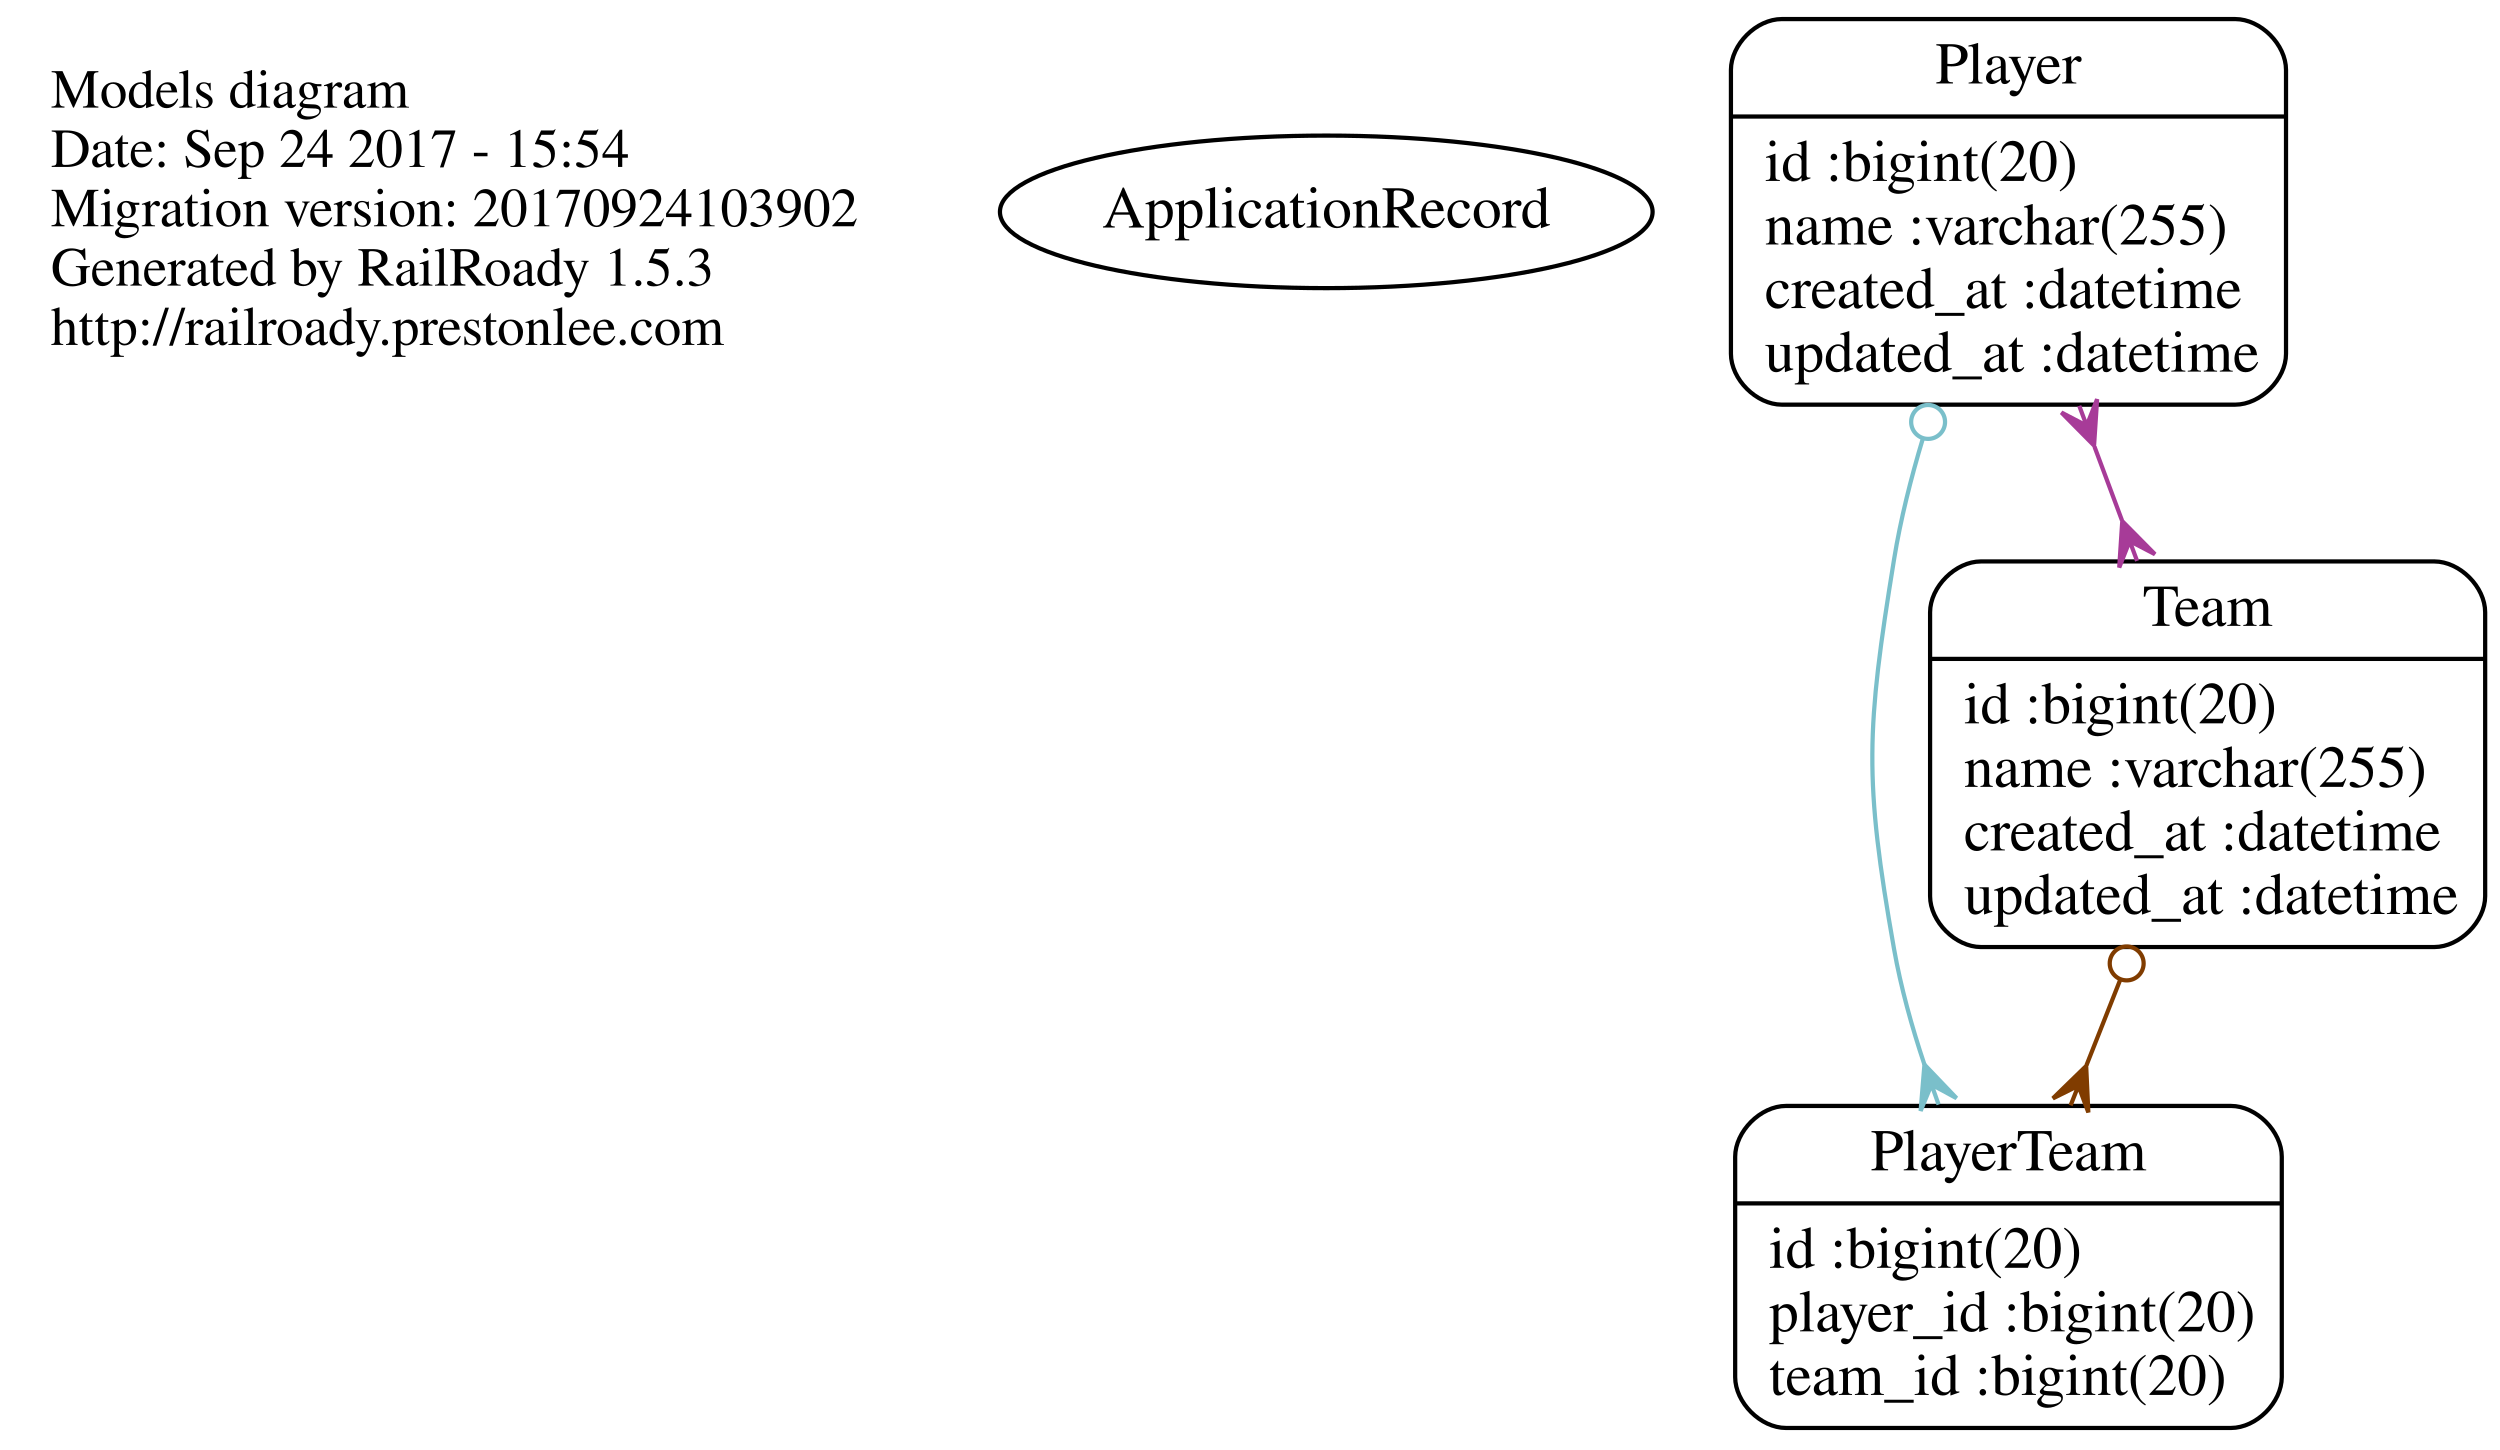
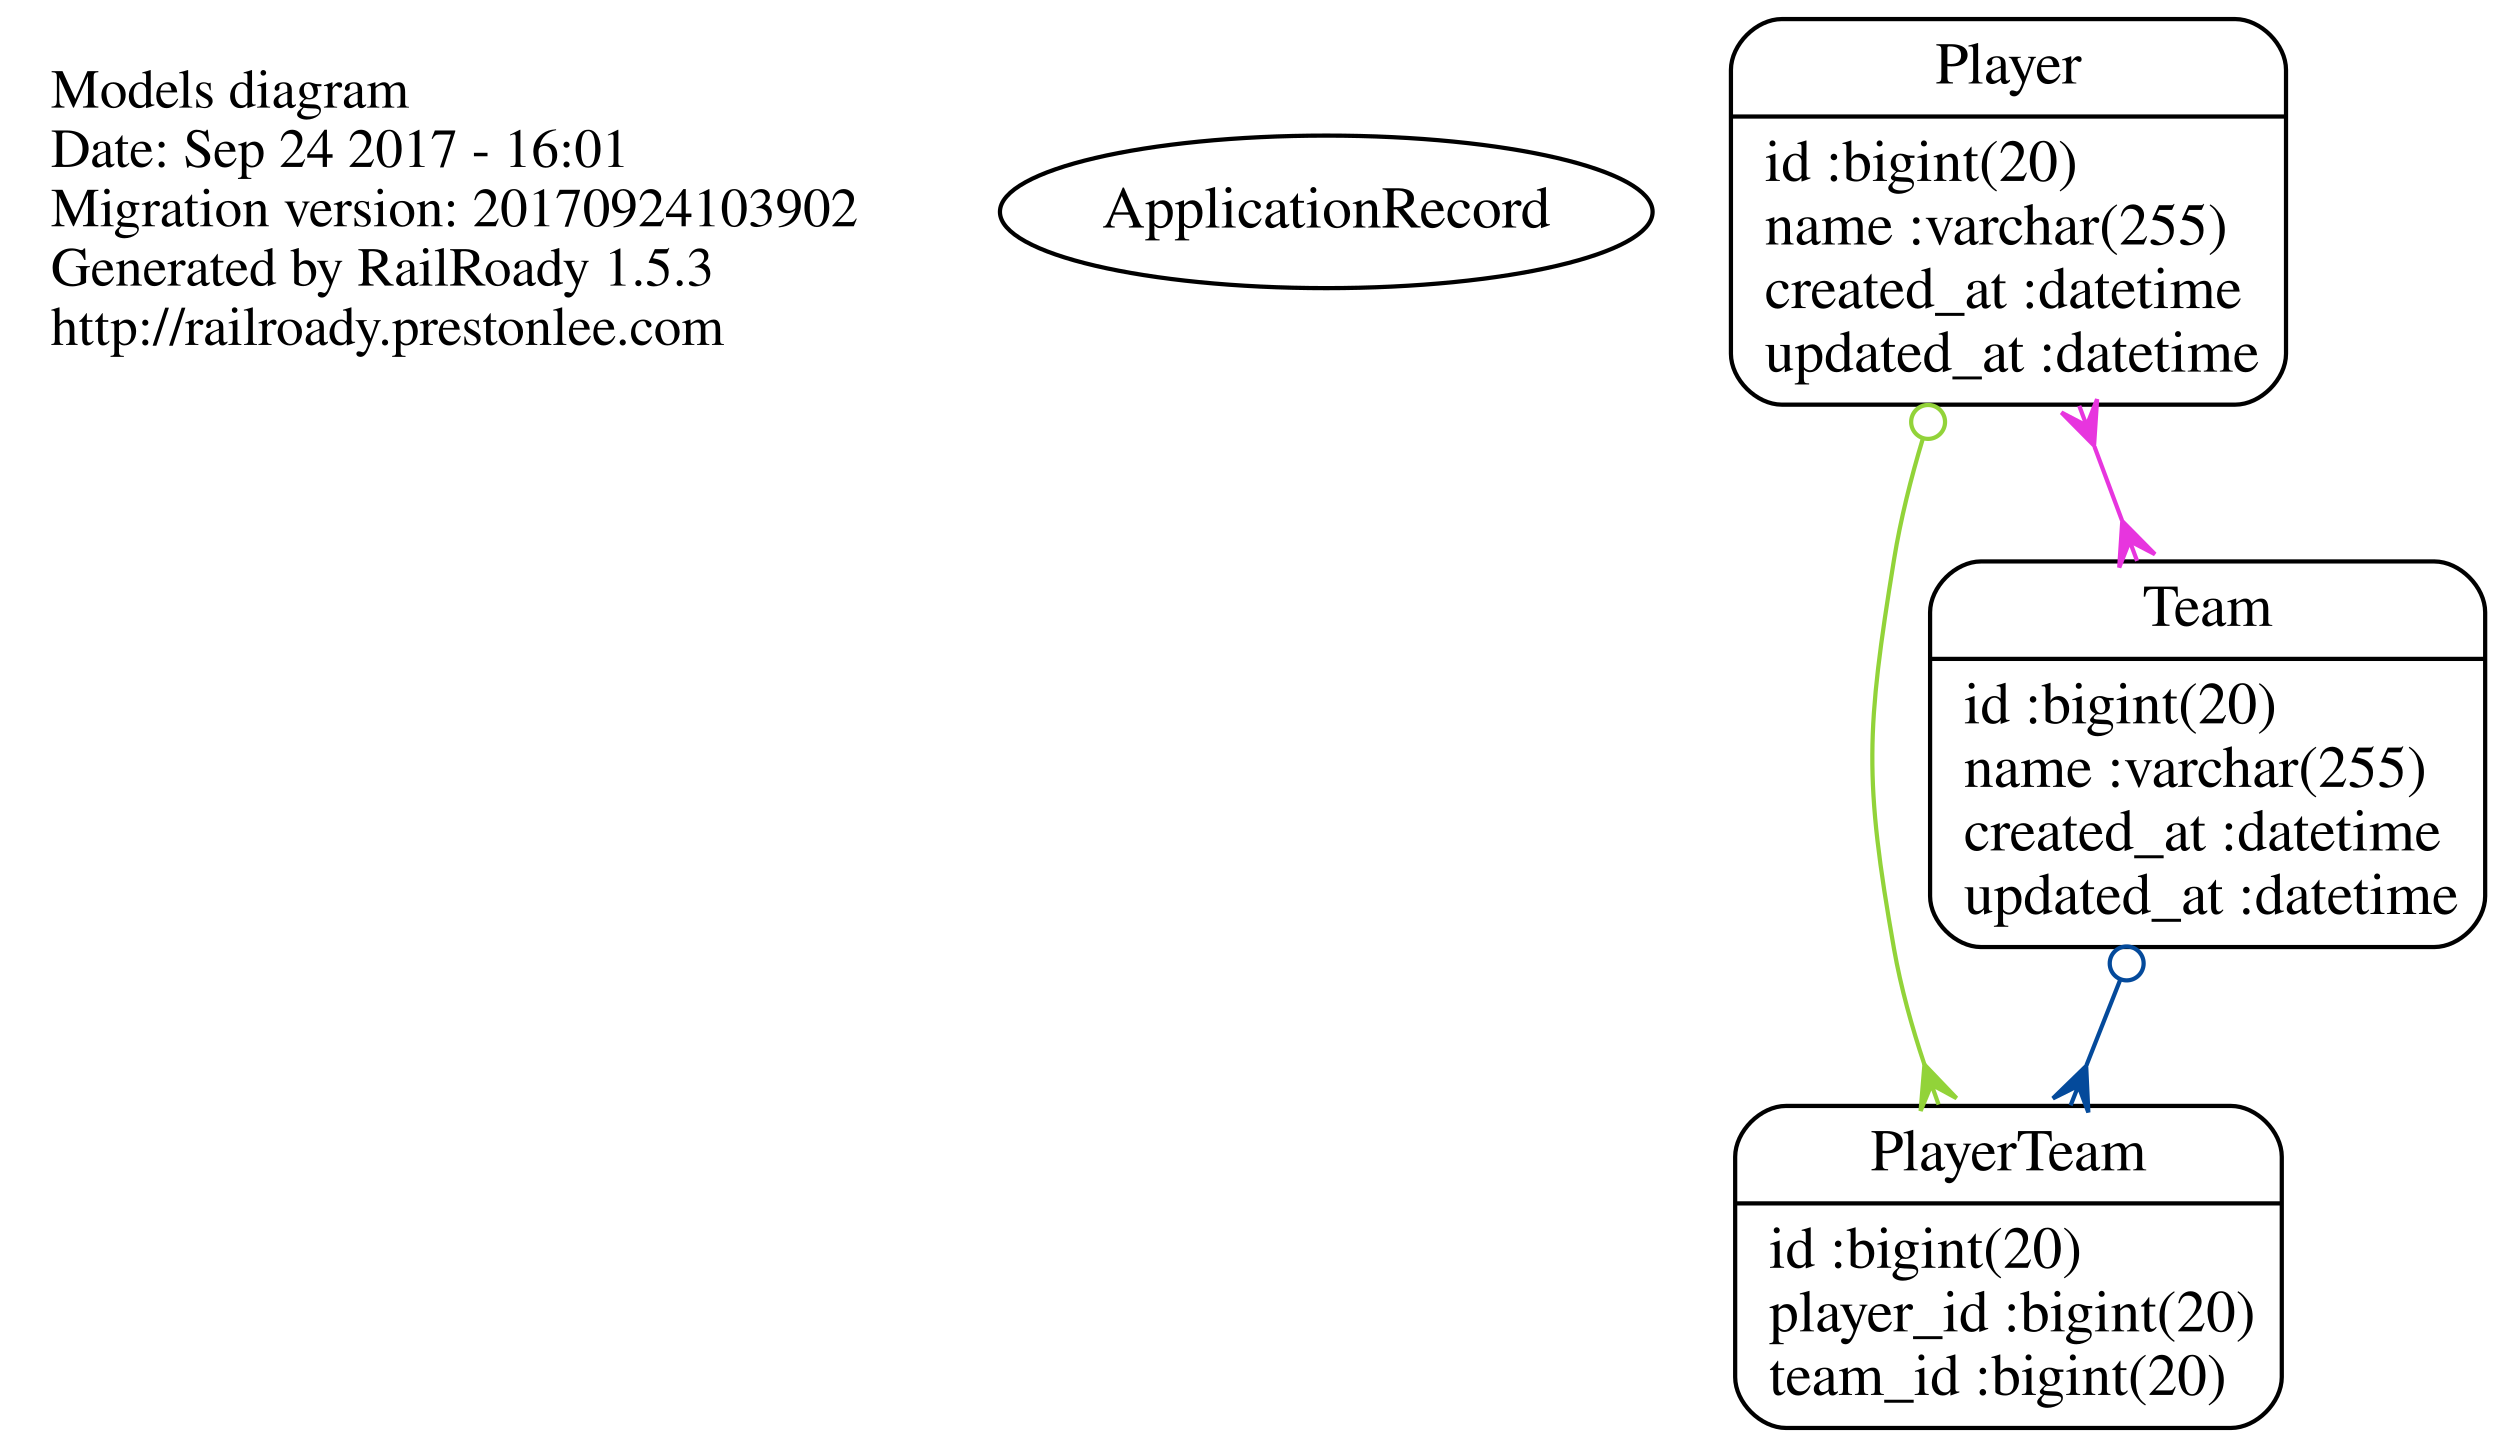
<svg xmlns="http://www.w3.org/2000/svg" width="590pt" height="342pt" viewBox="0.00 0.00 590.00 342.00">
  <g id="graph0" class="graph" transform="scale(1 1) rotate(0) translate(4 338)">
    <polygon fill="none" stroke="none" points="-4,4 -4,-338 586,-338 586,4 -4,4" />
    <g id="node1" class="node">
      <text text-anchor="start" x="8" y="-312.6" font-family="Times,serif" font-size="13.00">Models diagram</text>
-       <text text-anchor="start" x="8" y="-298.6" font-family="Times,serif" font-size="13.00">Date: Sep 24 2017 - 15:54</text>
+       <text text-anchor="start" x="8" y="-298.6" font-family="Times,serif" font-size="13.00">Date: Sep 24 2017 - 16:01</text>
      <text text-anchor="start" x="8" y="-284.6" font-family="Times,serif" font-size="13.00">Migration version: 20170924103902</text>
      <text text-anchor="start" x="8" y="-270.6" font-family="Times,serif" font-size="13.00">Generated by RailRoady 1.5.3</text>
      <text text-anchor="start" x="8" y="-256.6" font-family="Times,serif" font-size="13.00">http://railroady.prestonlee.com</text>
    </g>
    <g id="node2" class="node">
      <ellipse fill="none" stroke="black" cx="309" cy="-288" rx="77.015" ry="18" />
      <text text-anchor="middle" x="309" y="-284.3" font-family="Times,serif" font-size="14.00">ApplicationRecord</text>
    </g>
    <g id="node3" class="node">
      <path fill="none" stroke="black" d="M416.5,-242.5C416.5,-242.5 523.5,-242.5 523.5,-242.5 529.5,-242.5 535.5,-248.5 535.5,-254.5 535.5,-254.5 535.5,-321.5 535.5,-321.5 535.5,-327.5 529.5,-333.5 523.5,-333.5 523.5,-333.5 416.5,-333.5 416.5,-333.5 410.5,-333.5 404.5,-327.5 404.5,-321.5 404.5,-321.5 404.5,-254.5 404.5,-254.5 404.5,-248.5 410.5,-242.5 416.5,-242.5" />
      <text text-anchor="middle" x="470" y="-318.3" font-family="Times,serif" font-size="14.00">Player</text>
      <polyline fill="none" stroke="black" points="404.5,-310.5 535.5,-310.5 " />
      <text text-anchor="start" x="412.5" y="-295.3" font-family="Times,serif" font-size="14.00">id :bigint(20)</text>
      <text text-anchor="start" x="412.5" y="-280.3" font-family="Times,serif" font-size="14.00">name :varchar(255)</text>
      <text text-anchor="start" x="412.5" y="-265.3" font-family="Times,serif" font-size="14.00">created_at :datetime</text>
      <text text-anchor="start" x="412.5" y="-250.3" font-family="Times,serif" font-size="14.00">updated_at :datetime</text>
    </g>
    <g id="node4" class="node">
      <path fill="none" stroke="black" d="M417.5,-1C417.5,-1 522.5,-1 522.5,-1 528.5,-1 534.5,-7 534.5,-13 534.5,-13 534.5,-65 534.5,-65 534.5,-71 528.5,-77 522.5,-77 522.5,-77 417.5,-77 417.5,-77 411.5,-77 405.5,-71 405.5,-65 405.5,-65 405.5,-13 405.5,-13 405.5,-7 411.5,-1 417.5,-1" />
      <text text-anchor="middle" x="470" y="-61.8" font-family="Times,serif" font-size="14.00">PlayerTeam</text>
      <polyline fill="none" stroke="black" points="405.5,-54 534.5,-54 " />
      <text text-anchor="start" x="413.5" y="-38.8" font-family="Times,serif" font-size="14.00">id :bigint(20)</text>
      <text text-anchor="start" x="413.5" y="-23.8" font-family="Times,serif" font-size="14.00">player_id :bigint(20)</text>
      <text text-anchor="start" x="413.5" y="-8.8" font-family="Times,serif" font-size="14.00">team_id :bigint(20)</text>
    </g>
    <g id="edge1" class="edge">
-       <path fill="none" stroke="#7abfca" d="M449.791,-234.486C446.972,-225.128 444.521,-215.373 443,-206 436.45,-165.639 435.884,-154.265 443,-114 444.591,-105 447.191,-95.656 450.165,-86.761" />
-       <ellipse fill="none" stroke="#7abfca" cx="451.032" cy="-238.421" rx="4" ry="4" />
-       <polygon fill="#7abfca" stroke="#7abfca" points="450.169,-86.749 457.75,-78.826 451.839,-82.036 453.509,-77.323 453.509,-77.323 453.509,-77.323 451.839,-82.036 449.267,-75.82 450.169,-86.749 450.169,-86.749" />
+       <path fill="none" stroke="#92d339" d="M449.791,-234.486C446.972,-225.128 444.521,-215.373 443,-206 436.45,-165.639 435.884,-154.265 443,-114 444.591,-105 447.191,-95.656 450.165,-86.761" />
+       <ellipse fill="none" stroke="#92d339" cx="451.032" cy="-238.421" rx="4" ry="4" />
+       <polygon fill="#92d339" stroke="#92d339" points="450.169,-86.749 457.75,-78.826 451.839,-82.036 453.509,-77.323 453.509,-77.323 453.509,-77.323 451.839,-82.036 449.267,-75.82 450.169,-86.749 450.169,-86.749" />
    </g>
    <g id="node5" class="node">
      <path fill="none" stroke="black" d="M463.5,-114.5C463.5,-114.5 570.5,-114.5 570.5,-114.5 576.5,-114.5 582.5,-120.5 582.5,-126.5 582.5,-126.5 582.5,-193.5 582.5,-193.5 582.5,-199.5 576.5,-205.5 570.5,-205.5 570.5,-205.5 463.5,-205.5 463.5,-205.5 457.5,-205.5 451.5,-199.5 451.5,-193.5 451.5,-193.5 451.5,-126.5 451.5,-126.5 451.5,-120.5 457.5,-114.5 463.5,-114.5" />
      <text text-anchor="middle" x="517" y="-190.3" font-family="Times,serif" font-size="14.00">Team</text>
      <polyline fill="none" stroke="black" points="451.5,-182.5 582.5,-182.5 " />
      <text text-anchor="start" x="459.5" y="-167.3" font-family="Times,serif" font-size="14.00">id :bigint(20)</text>
      <text text-anchor="start" x="459.5" y="-152.3" font-family="Times,serif" font-size="14.00">name :varchar(255)</text>
      <text text-anchor="start" x="459.5" y="-137.3" font-family="Times,serif" font-size="14.00">created_at :datetime</text>
      <text text-anchor="start" x="459.5" y="-122.3" font-family="Times,serif" font-size="14.00">updated_at :datetime</text>
    </g>
    <g id="edge2" class="edge">
-       <path fill="none" stroke="#a73b98" d="M490.297,-232.588C492.447,-226.824 494.633,-220.962 496.782,-215.2" />
-       <polygon fill="#a73b98" stroke="#a73b98" points="490.198,-232.853 482.487,-240.65 488.45,-237.538 486.703,-242.222 486.703,-242.222 486.703,-242.222 488.45,-237.538 490.919,-243.795 490.198,-232.853 490.198,-232.853" />
-       <polygon fill="#a73b98" stroke="#a73b98" points="496.856,-215.003 504.567,-207.206 498.604,-210.318 500.351,-205.633 500.351,-205.633 500.351,-205.633 498.604,-210.318 496.135,-204.061 496.856,-215.003 496.856,-215.003" />
+       <path fill="none" stroke="#e735de" d="M490.297,-232.588C492.447,-226.824 494.633,-220.962 496.782,-215.2" />
+       <polygon fill="#e735de" stroke="#e735de" points="490.198,-232.853 482.487,-240.65 488.45,-237.538 486.703,-242.222 486.703,-242.222 486.703,-242.222 488.45,-237.538 490.919,-243.795 490.198,-232.853 490.198,-232.853" />
+       <polygon fill="#e735de" stroke="#e735de" points="496.856,-215.003 504.567,-207.206 498.604,-210.318 500.351,-205.633 500.351,-205.633 500.351,-205.633 498.604,-210.318 496.135,-204.061 496.856,-215.003 496.856,-215.003" />
    </g>
    <g id="edge3" class="edge">
-       <path fill="none" stroke="#803c00" d="M496.376,-106.783C493.725,-100.07 491.024,-93.231 488.411,-86.615" />
-       <ellipse fill="none" stroke="#803c00" cx="497.896" cy="-110.63" rx="4" ry="4" />
-       <polygon fill="#803c00" stroke="#803c00" points="488.336,-86.424 488.848,-75.47 486.499,-81.774 484.662,-77.123 484.662,-77.123 484.662,-77.123 486.499,-81.774 480.477,-78.776 488.336,-86.424 488.336,-86.424" />
+       <path fill="none" stroke="#044a9b" d="M496.376,-106.783C493.725,-100.07 491.024,-93.231 488.411,-86.615" />
+       <ellipse fill="none" stroke="#044a9b" cx="497.896" cy="-110.63" rx="4" ry="4" />
+       <polygon fill="#044a9b" stroke="#044a9b" points="488.336,-86.424 488.848,-75.47 486.499,-81.774 484.662,-77.123 484.662,-77.123 484.662,-77.123 486.499,-81.774 480.477,-78.776 488.336,-86.424 488.336,-86.424" />
    </g>
  </g>
</svg>
